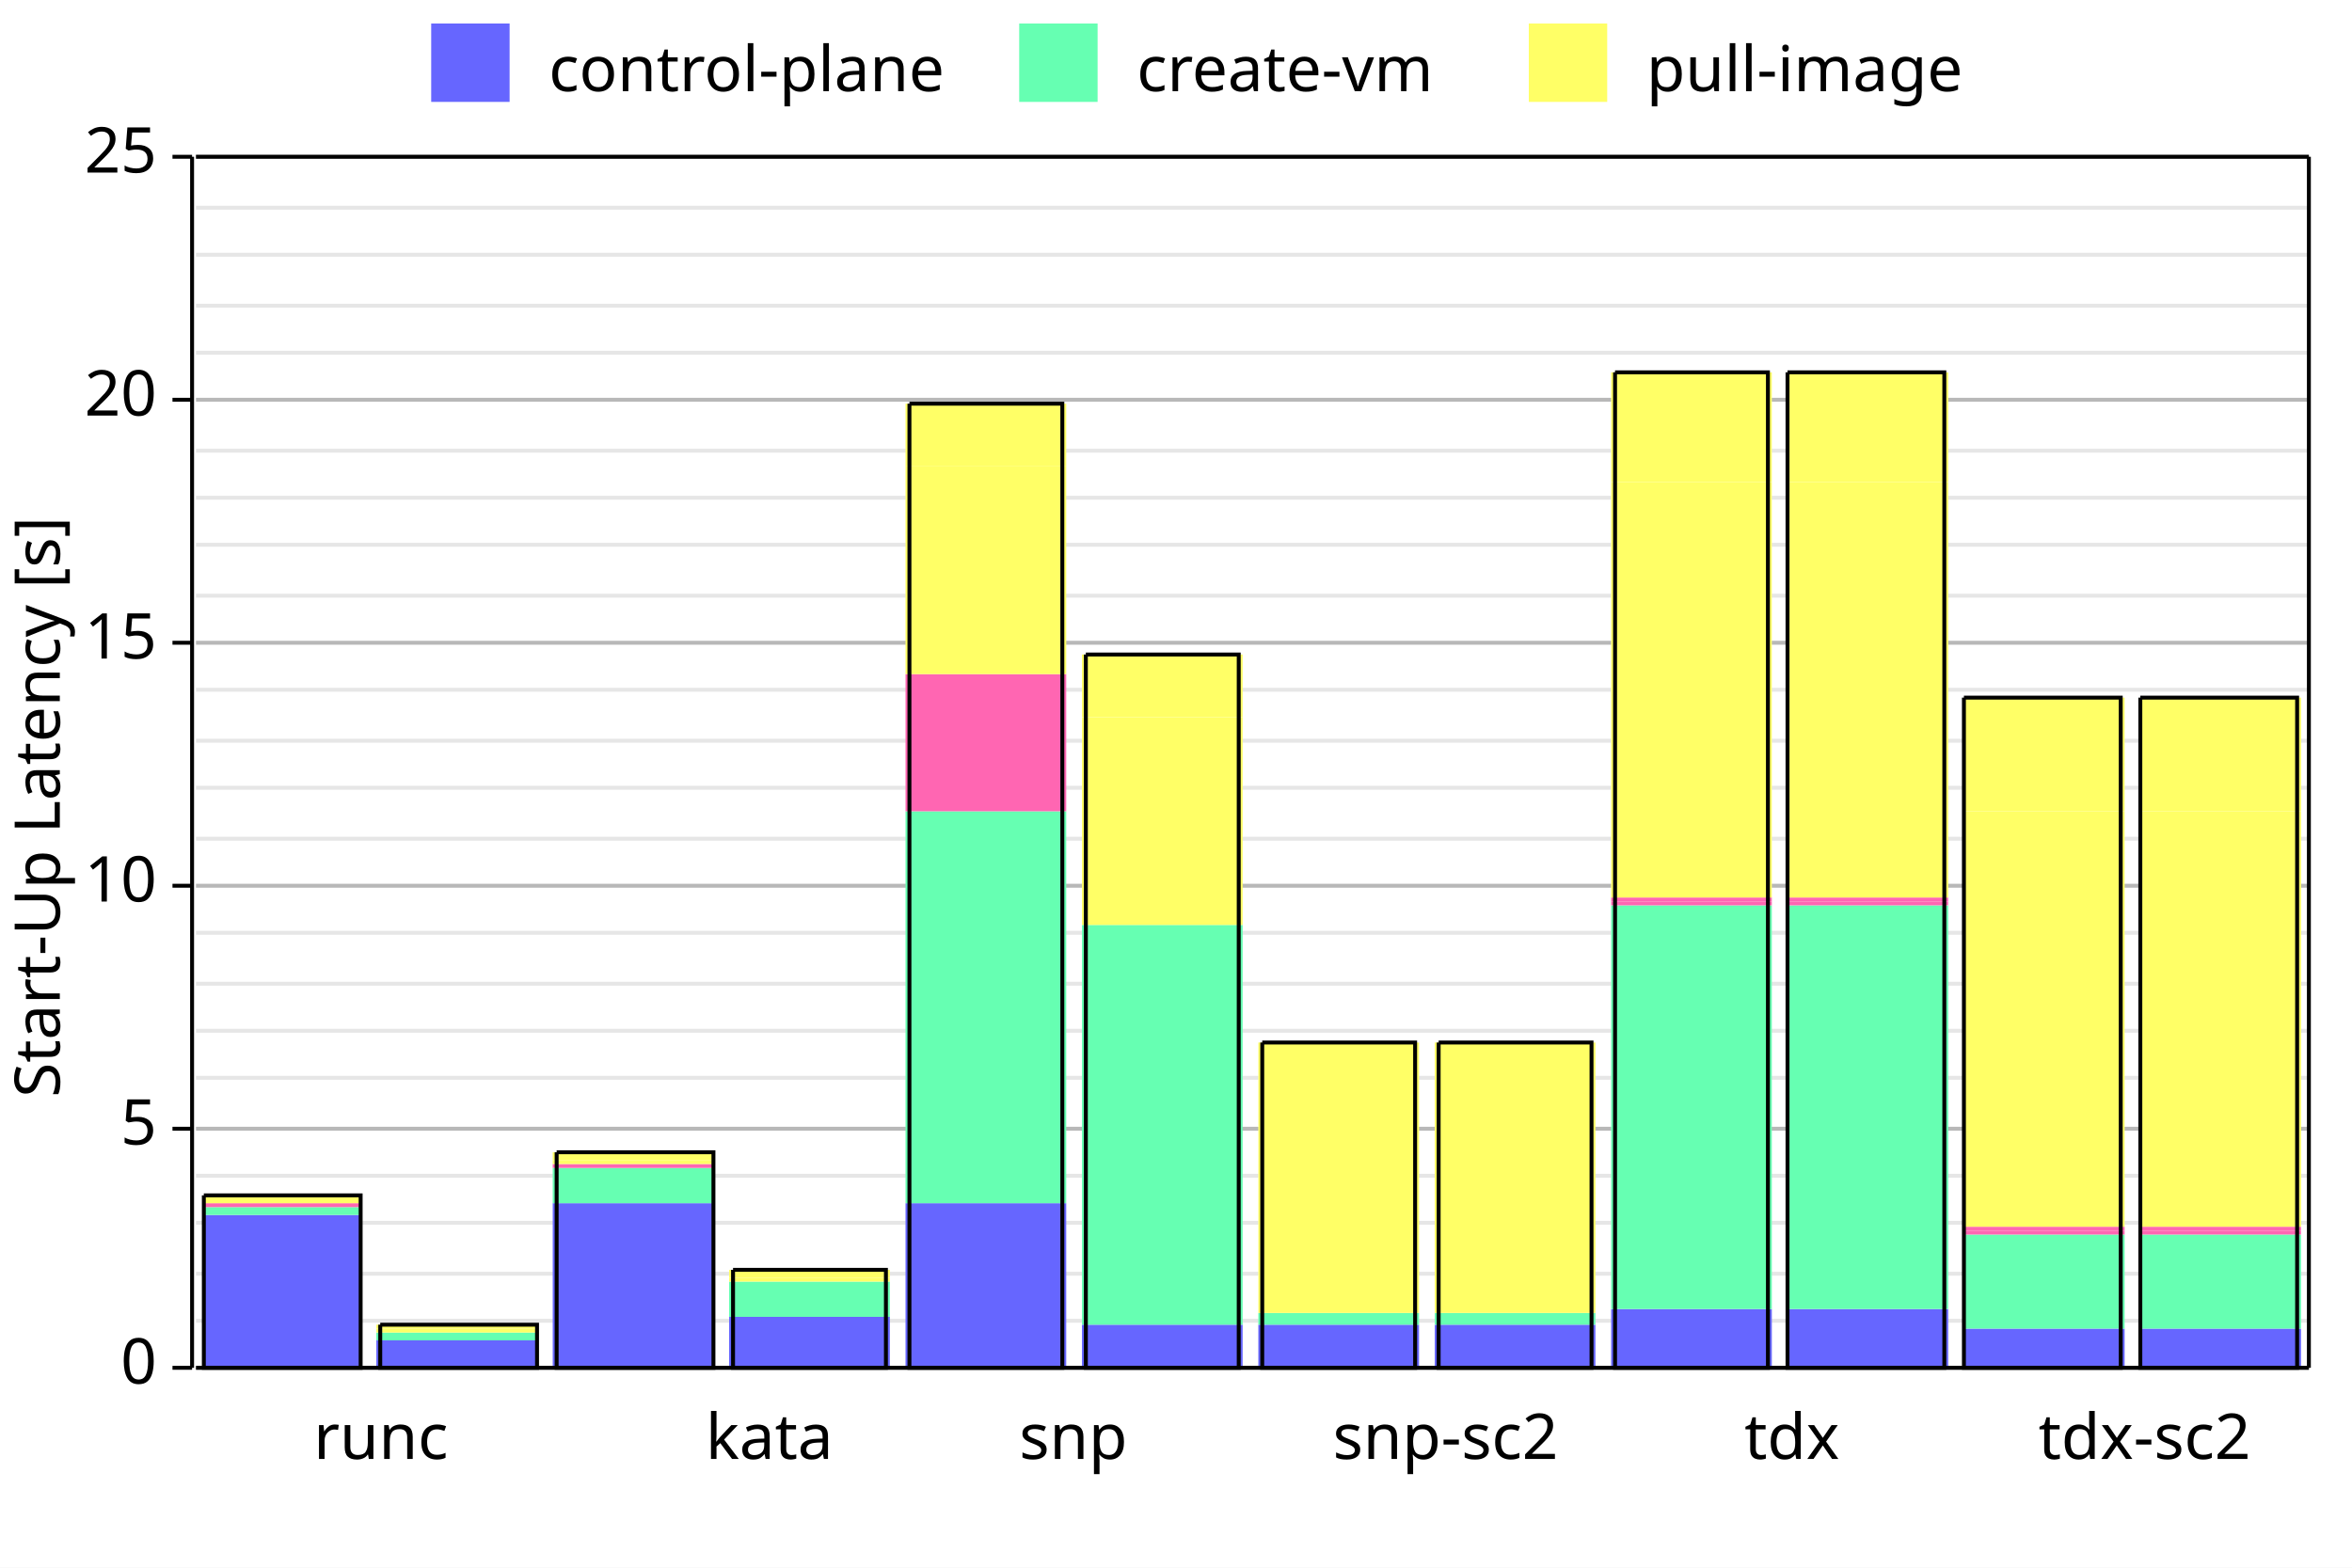
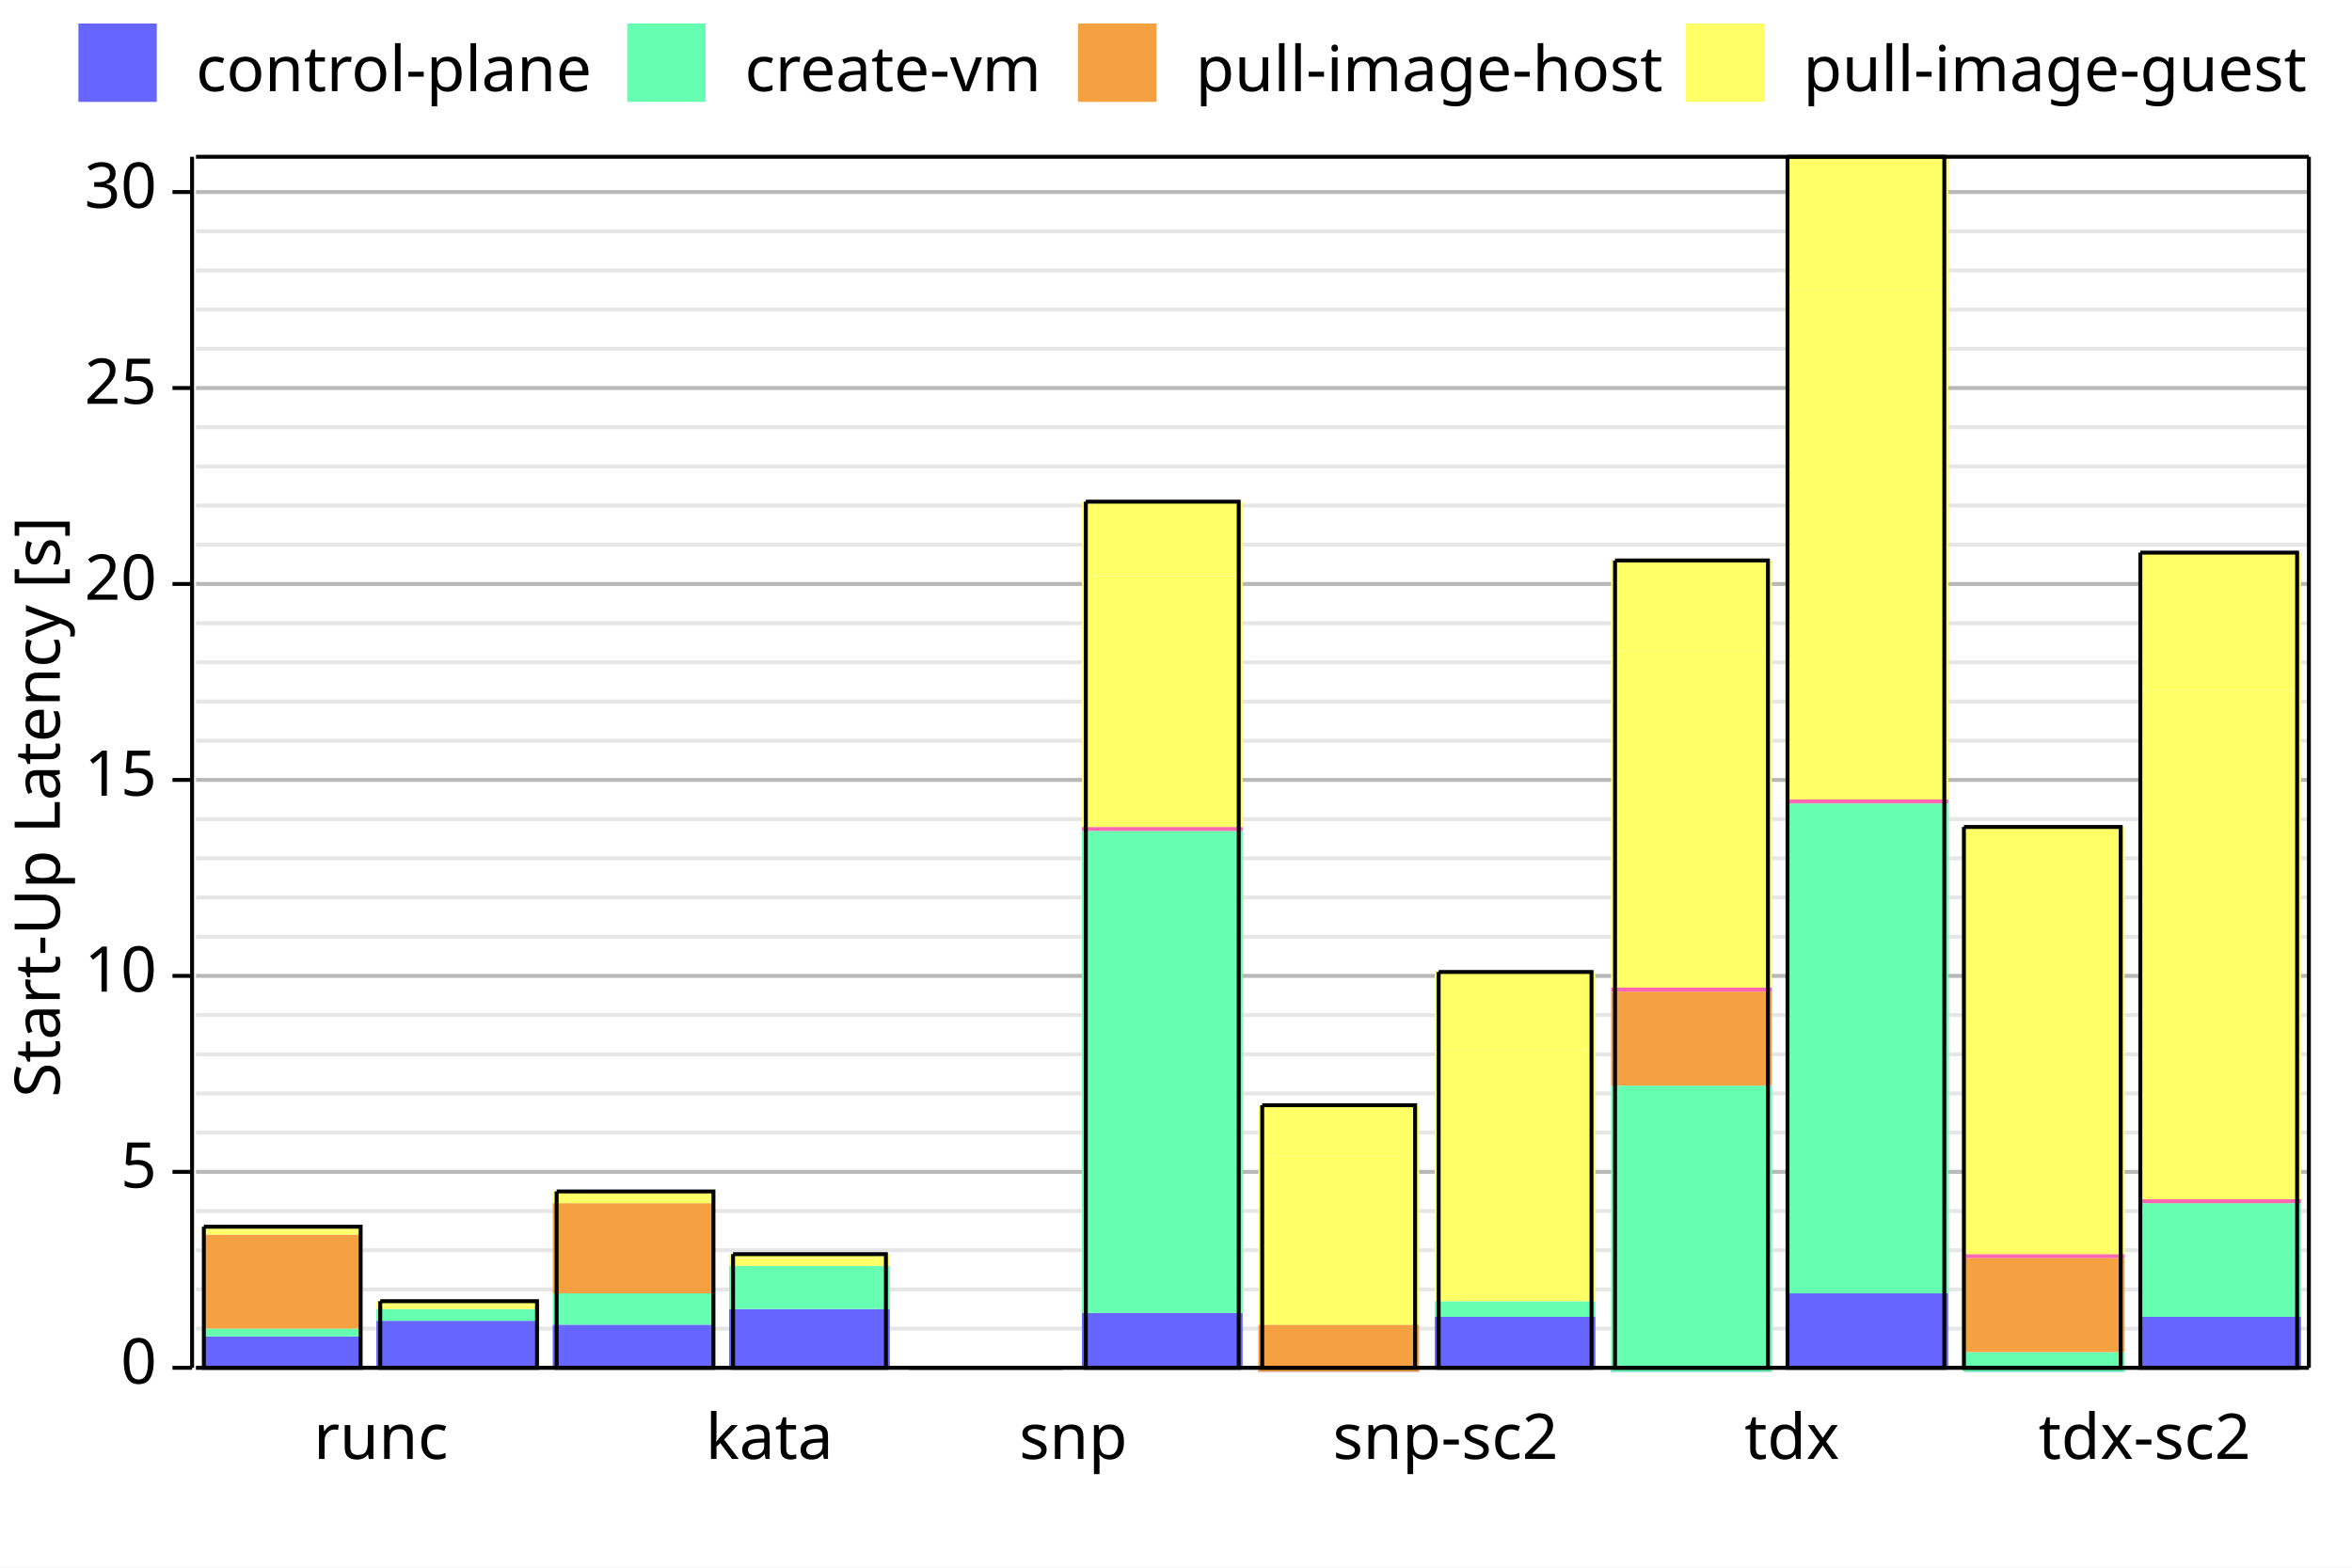
<svg xmlns="http://www.w3.org/2000/svg" width="600" height="400" viewBox="0 0 600 400">
  <rect x="0" y="0" width="600" height="400" opacity="1" fill="#FFFFFF" stroke="none" />
  <line opacity="0.1" stroke="#000000" stroke-width="1" x1="50" y1="349" x2="589" y2="349" />
-   <line opacity="0.1" stroke="#000000" stroke-width="1" x1="50" y1="337" x2="589" y2="337" />
-   <line opacity="0.1" stroke="#000000" stroke-width="1" x1="50" y1="325" x2="589" y2="325" />
-   <line opacity="0.1" stroke="#000000" stroke-width="1" x1="50" y1="312" x2="589" y2="312" />
-   <line opacity="0.1" stroke="#000000" stroke-width="1" x1="50" y1="300" x2="589" y2="300" />
-   <line opacity="0.1" stroke="#000000" stroke-width="1" x1="50" y1="288" x2="589" y2="288" />
-   <line opacity="0.1" stroke="#000000" stroke-width="1" x1="50" y1="275" x2="589" y2="275" />
-   <line opacity="0.1" stroke="#000000" stroke-width="1" x1="50" y1="263" x2="589" y2="263" />
-   <line opacity="0.1" stroke="#000000" stroke-width="1" x1="50" y1="251" x2="589" y2="251" />
-   <line opacity="0.1" stroke="#000000" stroke-width="1" x1="50" y1="238" x2="589" y2="238" />
-   <line opacity="0.1" stroke="#000000" stroke-width="1" x1="50" y1="226" x2="589" y2="226" />
-   <line opacity="0.1" stroke="#000000" stroke-width="1" x1="50" y1="214" x2="589" y2="214" />
-   <line opacity="0.1" stroke="#000000" stroke-width="1" x1="50" y1="201" x2="589" y2="201" />
+   <line opacity="0.1" stroke="#000000" stroke-width="1" x1="50" y1="339" x2="589" y2="339" />
+   <line opacity="0.1" stroke="#000000" stroke-width="1" x1="50" y1="329" x2="589" y2="329" />
+   <line opacity="0.1" stroke="#000000" stroke-width="1" x1="50" y1="319" x2="589" y2="319" />
+   <line opacity="0.1" stroke="#000000" stroke-width="1" x1="50" y1="309" x2="589" y2="309" />
+   <line opacity="0.1" stroke="#000000" stroke-width="1" x1="50" y1="299" x2="589" y2="299" />
+   <line opacity="0.1" stroke="#000000" stroke-width="1" x1="50" y1="289" x2="589" y2="289" />
+   <line opacity="0.1" stroke="#000000" stroke-width="1" x1="50" y1="279" x2="589" y2="279" />
+   <line opacity="0.1" stroke="#000000" stroke-width="1" x1="50" y1="269" x2="589" y2="269" />
+   <line opacity="0.1" stroke="#000000" stroke-width="1" x1="50" y1="259" x2="589" y2="259" />
+   <line opacity="0.1" stroke="#000000" stroke-width="1" x1="50" y1="249" x2="589" y2="249" />
+   <line opacity="0.1" stroke="#000000" stroke-width="1" x1="50" y1="239" x2="589" y2="239" />
+   <line opacity="0.1" stroke="#000000" stroke-width="1" x1="50" y1="229" x2="589" y2="229" />
+   <line opacity="0.1" stroke="#000000" stroke-width="1" x1="50" y1="219" x2="589" y2="219" />
+   <line opacity="0.1" stroke="#000000" stroke-width="1" x1="50" y1="209" x2="589" y2="209" />
+   <line opacity="0.1" stroke="#000000" stroke-width="1" x1="50" y1="199" x2="589" y2="199" />
  <line opacity="0.1" stroke="#000000" stroke-width="1" x1="50" y1="189" x2="589" y2="189" />
-   <line opacity="0.1" stroke="#000000" stroke-width="1" x1="50" y1="176" x2="589" y2="176" />
-   <line opacity="0.1" stroke="#000000" stroke-width="1" x1="50" y1="164" x2="589" y2="164" />
-   <line opacity="0.1" stroke="#000000" stroke-width="1" x1="50" y1="152" x2="589" y2="152" />
+   <line opacity="0.1" stroke="#000000" stroke-width="1" x1="50" y1="179" x2="589" y2="179" />
+   <line opacity="0.1" stroke="#000000" stroke-width="1" x1="50" y1="169" x2="589" y2="169" />
+   <line opacity="0.1" stroke="#000000" stroke-width="1" x1="50" y1="159" x2="589" y2="159" />
+   <line opacity="0.1" stroke="#000000" stroke-width="1" x1="50" y1="149" x2="589" y2="149" />
  <line opacity="0.1" stroke="#000000" stroke-width="1" x1="50" y1="139" x2="589" y2="139" />
-   <line opacity="0.1" stroke="#000000" stroke-width="1" x1="50" y1="127" x2="589" y2="127" />
-   <line opacity="0.1" stroke="#000000" stroke-width="1" x1="50" y1="115" x2="589" y2="115" />
-   <line opacity="0.1" stroke="#000000" stroke-width="1" x1="50" y1="102" x2="589" y2="102" />
-   <line opacity="0.1" stroke="#000000" stroke-width="1" x1="50" y1="90" x2="589" y2="90" />
-   <line opacity="0.1" stroke="#000000" stroke-width="1" x1="50" y1="78" x2="589" y2="78" />
-   <line opacity="0.1" stroke="#000000" stroke-width="1" x1="50" y1="65" x2="589" y2="65" />
-   <line opacity="0.1" stroke="#000000" stroke-width="1" x1="50" y1="53" x2="589" y2="53" />
-   <line opacity="0.1" stroke="#000000" stroke-width="1" x1="50" y1="40" x2="589" y2="40" />
+   <line opacity="0.1" stroke="#000000" stroke-width="1" x1="50" y1="129" x2="589" y2="129" />
+   <line opacity="0.1" stroke="#000000" stroke-width="1" x1="50" y1="119" x2="589" y2="119" />
+   <line opacity="0.1" stroke="#000000" stroke-width="1" x1="50" y1="109" x2="589" y2="109" />
+   <line opacity="0.1" stroke="#000000" stroke-width="1" x1="50" y1="99" x2="589" y2="99" />
+   <line opacity="0.1" stroke="#000000" stroke-width="1" x1="50" y1="89" x2="589" y2="89" />
+   <line opacity="0.1" stroke="#000000" stroke-width="1" x1="50" y1="79" x2="589" y2="79" />
+   <line opacity="0.1" stroke="#000000" stroke-width="1" x1="50" y1="69" x2="589" y2="69" />
+   <line opacity="0.1" stroke="#000000" stroke-width="1" x1="50" y1="59" x2="589" y2="59" />
+   <line opacity="0.1" stroke="#000000" stroke-width="1" x1="50" y1="49" x2="589" y2="49" />
  <line opacity="0.2" stroke="#000000" stroke-width="1" x1="50" y1="349" x2="589" y2="349" />
-   <line opacity="0.2" stroke="#000000" stroke-width="1" x1="50" y1="288" x2="589" y2="288" />
-   <line opacity="0.2" stroke="#000000" stroke-width="1" x1="50" y1="226" x2="589" y2="226" />
-   <line opacity="0.2" stroke="#000000" stroke-width="1" x1="50" y1="164" x2="589" y2="164" />
-   <line opacity="0.2" stroke="#000000" stroke-width="1" x1="50" y1="102" x2="589" y2="102" />
-   <line opacity="0.2" stroke="#000000" stroke-width="1" x1="50" y1="40" x2="589" y2="40" />
+   <line opacity="0.2" stroke="#000000" stroke-width="1" x1="50" y1="299" x2="589" y2="299" />
+   <line opacity="0.2" stroke="#000000" stroke-width="1" x1="50" y1="249" x2="589" y2="249" />
+   <line opacity="0.2" stroke="#000000" stroke-width="1" x1="50" y1="199" x2="589" y2="199" />
+   <line opacity="0.2" stroke="#000000" stroke-width="1" x1="50" y1="149" x2="589" y2="149" />
+   <line opacity="0.2" stroke="#000000" stroke-width="1" x1="50" y1="99" x2="589" y2="99" />
+   <line opacity="0.2" stroke="#000000" stroke-width="1" x1="50" y1="49" x2="589" y2="49" />
  <polyline fill="none" opacity="1" stroke="#000000" stroke-width="1" points="49,40 49,349 " />
  <text x="40" y="349" dy="0.5ex" text-anchor="end" font-family="sans-serif" font-size="16.129" opacity="1" fill="#000000">
0
</text>
  <polyline fill="none" opacity="1" stroke="#000000" stroke-width="1" points="44,349 49,349 " />
-   <text x="40" y="288" dy="0.5ex" text-anchor="end" font-family="sans-serif" font-size="16.129" opacity="1" fill="#000000">
+   <text x="40" y="299" dy="0.5ex" text-anchor="end" font-family="sans-serif" font-size="16.129" opacity="1" fill="#000000">
5
</text>
-   <polyline fill="none" opacity="1" stroke="#000000" stroke-width="1" points="44,288 49,288 " />
-   <text x="40" y="226" dy="0.5ex" text-anchor="end" font-family="sans-serif" font-size="16.129" opacity="1" fill="#000000">
+   <polyline fill="none" opacity="1" stroke="#000000" stroke-width="1" points="44,299 49,299 " />
+   <text x="40" y="249" dy="0.5ex" text-anchor="end" font-family="sans-serif" font-size="16.129" opacity="1" fill="#000000">
10
</text>
-   <polyline fill="none" opacity="1" stroke="#000000" stroke-width="1" points="44,226 49,226 " />
-   <text x="40" y="164" dy="0.5ex" text-anchor="end" font-family="sans-serif" font-size="16.129" opacity="1" fill="#000000">
+   <polyline fill="none" opacity="1" stroke="#000000" stroke-width="1" points="44,249 49,249 " />
+   <text x="40" y="199" dy="0.5ex" text-anchor="end" font-family="sans-serif" font-size="16.129" opacity="1" fill="#000000">
15
</text>
-   <polyline fill="none" opacity="1" stroke="#000000" stroke-width="1" points="44,164 49,164 " />
-   <text x="40" y="102" dy="0.5ex" text-anchor="end" font-family="sans-serif" font-size="16.129" opacity="1" fill="#000000">
+   <polyline fill="none" opacity="1" stroke="#000000" stroke-width="1" points="44,199 49,199 " />
+   <text x="40" y="149" dy="0.5ex" text-anchor="end" font-family="sans-serif" font-size="16.129" opacity="1" fill="#000000">
20
</text>
-   <polyline fill="none" opacity="1" stroke="#000000" stroke-width="1" points="44,102 49,102 " />
-   <text x="40" y="40" dy="0.5ex" text-anchor="end" font-family="sans-serif" font-size="16.129" opacity="1" fill="#000000">
+   <polyline fill="none" opacity="1" stroke="#000000" stroke-width="1" points="44,149 49,149 " />
+   <text x="40" y="99" dy="0.5ex" text-anchor="end" font-family="sans-serif" font-size="16.129" opacity="1" fill="#000000">
25
</text>
-   <polyline fill="none" opacity="1" stroke="#000000" stroke-width="1" points="44,40 49,40 " />
+   <polyline fill="none" opacity="1" stroke="#000000" stroke-width="1" points="44,99 49,99 " />
+   <text x="40" y="49" dy="0.5ex" text-anchor="end" font-family="sans-serif" font-size="16.129" opacity="1" fill="#000000">
+ 30
+ </text>
+   <polyline fill="none" opacity="1" stroke="#000000" stroke-width="1" points="44,49 49,49 " />
  <text x="3" y="280" dy="0.76em" text-anchor="start" font-family="sans-serif" font-size="16.129" opacity="1" fill="#000000" transform="rotate(270, 3, 280)">
Start-Up Latency [s]
</text>
-   <rect x="52" y="310" width="40" height="39" opacity="1" fill="#6666FF" stroke="none" />
-   <rect x="141" y="307" width="41" height="42" opacity="1" fill="#6666FF" stroke="none" />
-   <rect x="231" y="307" width="41" height="42" opacity="1" fill="#6666FF" stroke="none" />
-   <rect x="321" y="338" width="41" height="11" opacity="1" fill="#6666FF" stroke="none" />
-   <rect x="411" y="334" width="41" height="15" opacity="1" fill="#6666FF" stroke="none" />
-   <rect x="501" y="339" width="41" height="10" opacity="1" fill="#6666FF" stroke="none" />
-   <rect x="52" y="308" width="40" height="2" opacity="1" fill="#66FFB2" stroke="none" />
-   <rect x="141" y="298" width="41" height="9" opacity="1" fill="#66FFB2" stroke="none" />
-   <rect x="231" y="207" width="41" height="100" opacity="1" fill="#66FFB2" stroke="none" />
-   <rect x="321" y="335" width="41" height="3" opacity="1" fill="#66FFB2" stroke="none" />
-   <rect x="411" y="231" width="41" height="103" opacity="1" fill="#66FFB2" stroke="none" />
-   <rect x="501" y="315" width="41" height="24" opacity="1" fill="#66FFB2" stroke="none" />
-   <rect x="52" y="307" width="40" height="1" opacity="1" fill="#FF66B2" stroke="none" />
-   <rect x="141" y="297" width="41" height="1" opacity="1" fill="#FF66B2" stroke="none" />
-   <rect x="231" y="172" width="41" height="35" opacity="1" fill="#FF66B2" stroke="none" />
-   <rect x="321" y="335" width="41" height="0" opacity="1" fill="#FF66B2" stroke="none" />
-   <rect x="411" y="230" width="41" height="1" opacity="1" fill="#FF66B2" stroke="none" />
-   <rect x="501" y="314" width="41" height="1" opacity="1" fill="#FF66B2" stroke="none" />
-   <rect x="52" y="307" width="40" height="0" opacity="1" fill="#FF66B2" stroke="none" />
-   <rect x="141" y="297" width="41" height="0" opacity="1" fill="#FF66B2" stroke="none" />
-   <rect x="231" y="172" width="41" height="0" opacity="1" fill="#FF66B2" stroke="none" />
-   <rect x="321" y="335" width="41" height="0" opacity="1" fill="#FF66B2" stroke="none" />
-   <rect x="411" y="229" width="41" height="1" opacity="1" fill="#FF66B2" stroke="none" />
-   <rect x="501" y="313" width="41" height="1" opacity="1" fill="#FF66B2" stroke="none" />
-   <rect x="52" y="306" width="40" height="1" opacity="1" fill="#FFFF66" stroke="none" />
-   <rect x="141" y="296" width="41" height="1" opacity="1" fill="#FFFF66" stroke="none" />
-   <rect x="231" y="119" width="41" height="53" opacity="1" fill="#FFFF66" stroke="none" />
-   <rect x="321" y="282" width="41" height="53" opacity="1" fill="#FFFF66" stroke="none" />
-   <rect x="411" y="123" width="41" height="106" opacity="1" fill="#FFFF66" stroke="none" />
-   <rect x="501" y="207" width="41" height="106" opacity="1" fill="#FFFF66" stroke="none" />
-   <rect x="52" y="305" width="40" height="1" opacity="1" fill="#FFFF66" stroke="none" />
-   <rect x="141" y="294" width="41" height="2" opacity="1" fill="#FFFF66" stroke="none" />
-   <rect x="231" y="103" width="41" height="16" opacity="1" fill="#FFFF66" stroke="none" />
-   <rect x="321" y="266" width="41" height="16" opacity="1" fill="#FFFF66" stroke="none" />
-   <rect x="411" y="95" width="41" height="28" opacity="1" fill="#FFFF66" stroke="none" />
-   <rect x="501" y="178" width="41" height="29" opacity="1" fill="#FFFF66" stroke="none" />
-   <polyline fill="none" opacity="1" stroke="#000000" stroke-width="1" points="52,305 92,305 92,349 52,349 52,305 " />
-   <polyline fill="none" opacity="1" stroke="#000000" stroke-width="1" points="142,294 182,294 182,349 142,349 142,294 " />
-   <polyline fill="none" opacity="1" stroke="#000000" stroke-width="1" points="232,103 271,103 271,349 232,349 232,103 " />
-   <polyline fill="none" opacity="1" stroke="#000000" stroke-width="1" points="322,266 361,266 361,349 322,349 322,266 " />
-   <polyline fill="none" opacity="1" stroke="#000000" stroke-width="1" points="412,95 451,95 451,349 412,349 412,95 " />
-   <polyline fill="none" opacity="1" stroke="#000000" stroke-width="1" points="501,178 541,178 541,349 501,349 501,178 " />
-   <rect x="96" y="342" width="41" height="7" opacity="1" fill="#6666FF" stroke="none" />
-   <rect x="186" y="336" width="41" height="13" opacity="1" fill="#6666FF" stroke="none" />
-   <rect x="276" y="338" width="41" height="11" opacity="1" fill="#6666FF" stroke="none" />
-   <rect x="366" y="338" width="41" height="11" opacity="1" fill="#6666FF" stroke="none" />
-   <rect x="456" y="334" width="41" height="15" opacity="1" fill="#6666FF" stroke="none" />
-   <rect x="546" y="339" width="41" height="10" opacity="1" fill="#6666FF" stroke="none" />
-   <rect x="96" y="340" width="41" height="2" opacity="1" fill="#66FFB2" stroke="none" />
-   <rect x="186" y="327" width="41" height="9" opacity="1" fill="#66FFB2" stroke="none" />
-   <rect x="276" y="236" width="41" height="102" opacity="1" fill="#66FFB2" stroke="none" />
-   <rect x="366" y="335" width="41" height="3" opacity="1" fill="#66FFB2" stroke="none" />
-   <rect x="456" y="231" width="41" height="103" opacity="1" fill="#66FFB2" stroke="none" />
-   <rect x="546" y="315" width="41" height="24" opacity="1" fill="#66FFB2" stroke="none" />
-   <rect x="96" y="340" width="41" height="0" opacity="1" fill="#FF66B2" stroke="none" />
-   <rect x="186" y="327" width="41" height="0" opacity="1" fill="#FF66B2" stroke="none" />
-   <rect x="276" y="236" width="41" height="0" opacity="1" fill="#FF66B2" stroke="none" />
-   <rect x="366" y="335" width="41" height="0" opacity="1" fill="#FF66B2" stroke="none" />
-   <rect x="456" y="230" width="41" height="1" opacity="1" fill="#FF66B2" stroke="none" />
-   <rect x="546" y="314" width="41" height="1" opacity="1" fill="#FF66B2" stroke="none" />
-   <rect x="96" y="340" width="41" height="0" opacity="1" fill="#FF66B2" stroke="none" />
-   <rect x="186" y="327" width="41" height="0" opacity="1" fill="#FF66B2" stroke="none" />
-   <rect x="276" y="236" width="41" height="0" opacity="1" fill="#FF66B2" stroke="none" />
-   <rect x="366" y="335" width="41" height="0" opacity="1" fill="#FF66B2" stroke="none" />
-   <rect x="456" y="229" width="41" height="1" opacity="1" fill="#FF66B2" stroke="none" />
-   <rect x="546" y="313" width="41" height="1" opacity="1" fill="#FF66B2" stroke="none" />
-   <rect x="96" y="339" width="41" height="1" opacity="1" fill="#FFFF66" stroke="none" />
-   <rect x="186" y="326" width="41" height="1" opacity="1" fill="#FFFF66" stroke="none" />
-   <rect x="276" y="183" width="41" height="53" opacity="1" fill="#FFFF66" stroke="none" />
-   <rect x="366" y="282" width="41" height="53" opacity="1" fill="#FFFF66" stroke="none" />
-   <rect x="456" y="123" width="41" height="106" opacity="1" fill="#FFFF66" stroke="none" />
-   <rect x="546" y="207" width="41" height="106" opacity="1" fill="#FFFF66" stroke="none" />
-   <rect x="96" y="338" width="41" height="1" opacity="1" fill="#FFFF66" stroke="none" />
-   <rect x="186" y="324" width="41" height="2" opacity="1" fill="#FFFF66" stroke="none" />
-   <rect x="276" y="167" width="41" height="16" opacity="1" fill="#FFFF66" stroke="none" />
-   <rect x="366" y="266" width="41" height="16" opacity="1" fill="#FFFF66" stroke="none" />
-   <rect x="456" y="95" width="41" height="28" opacity="1" fill="#FFFF66" stroke="none" />
-   <rect x="546" y="178" width="41" height="29" opacity="1" fill="#FFFF66" stroke="none" />
-   <polyline fill="none" opacity="1" stroke="#000000" stroke-width="1" points="97,338 137,338 137,349 97,349 97,338 " />
-   <polyline fill="none" opacity="1" stroke="#000000" stroke-width="1" points="187,324 226,324 226,349 187,349 187,324 " />
-   <polyline fill="none" opacity="1" stroke="#000000" stroke-width="1" points="277,167 316,167 316,349 277,349 277,167 " />
-   <polyline fill="none" opacity="1" stroke="#000000" stroke-width="1" points="367,266 406,266 406,349 367,349 367,266 " />
-   <polyline fill="none" opacity="1" stroke="#000000" stroke-width="1" points="456,95 496,95 496,349 456,349 456,95 " />
-   <polyline fill="none" opacity="1" stroke="#000000" stroke-width="1" points="546,178 586,178 586,349 546,349 546,178 " />
+   <rect x="52" y="341" width="40" height="8" opacity="1" fill="#6666FF" stroke="none" />
+   <rect x="141" y="338" width="41" height="11" opacity="1" fill="#6666FF" stroke="none" />
+   <rect x="231" y="349" width="41" height="0" opacity="1" fill="#6666FF" stroke="none" />
+   <rect x="321" y="349" width="41" height="1" opacity="1" fill="#6666FF" stroke="none" />
+   <rect x="411" y="349" width="41" height="1" opacity="1" fill="#6666FF" stroke="none" />
+   <rect x="501" y="349" width="41" height="1" opacity="1" fill="#6666FF" stroke="none" />
+   <rect x="52" y="339" width="40" height="2" opacity="1" fill="#66FFB2" stroke="none" />
+   <rect x="141" y="330" width="41" height="8" opacity="1" fill="#66FFB2" stroke="none" />
+   <rect x="231" y="349" width="41" height="0" opacity="1" fill="#66FFB2" stroke="none" />
+   <rect x="321" y="350" width="41" height="0" opacity="1" fill="#66FFB2" stroke="none" />
+   <rect x="411" y="277" width="41" height="73" opacity="1" fill="#66FFB2" stroke="none" />
+   <rect x="501" y="345" width="41" height="5" opacity="1" fill="#66FFB2" stroke="none" />
+   <rect x="52" y="315" width="40" height="24" opacity="1" fill="#F5A142" stroke="none" />
+   <rect x="141" y="307" width="41" height="23" opacity="1" fill="#F5A142" stroke="none" />
+   <rect x="231" y="349" width="41" height="0" opacity="1" fill="#F5A142" stroke="none" />
+   <rect x="321" y="338" width="41" height="12" opacity="1" fill="#F5A142" stroke="none" />
+   <rect x="411" y="253" width="41" height="24" opacity="1" fill="#F5A142" stroke="none" />
+   <rect x="501" y="321" width="41" height="24" opacity="1" fill="#F5A142" stroke="none" />
+   <rect x="52" y="315" width="40" height="0" opacity="1" fill="#FF66B2" stroke="none" />
+   <rect x="141" y="307" width="41" height="0" opacity="1" fill="#FF66B2" stroke="none" />
+   <rect x="231" y="349" width="41" height="0" opacity="1" fill="#FF66B2" stroke="none" />
+   <rect x="321" y="338" width="41" height="0" opacity="1" fill="#FF66B2" stroke="none" />
+   <rect x="411" y="253" width="41" height="0" opacity="1" fill="#FF66B2" stroke="none" />
+   <rect x="501" y="321" width="41" height="0" opacity="1" fill="#FF66B2" stroke="none" />
+   <rect x="52" y="315" width="40" height="0" opacity="1" fill="#FF66B2" stroke="none" />
+   <rect x="141" y="307" width="41" height="0" opacity="1" fill="#FF66B2" stroke="none" />
+   <rect x="231" y="349" width="41" height="0" opacity="1" fill="#FF66B2" stroke="none" />
+   <rect x="321" y="338" width="41" height="0" opacity="1" fill="#FF66B2" stroke="none" />
+   <rect x="411" y="252" width="41" height="1" opacity="1" fill="#FF66B2" stroke="none" />
+   <rect x="501" y="320" width="41" height="1" opacity="1" fill="#FF66B2" stroke="none" />
+   <rect x="52" y="314" width="40" height="1" opacity="1" fill="#FFFF66" stroke="none" />
+   <rect x="141" y="306" width="41" height="1" opacity="1" fill="#FFFF66" stroke="none" />
+   <rect x="231" y="349" width="41" height="0" opacity="1" fill="#FFFF66" stroke="none" />
+   <rect x="321" y="295" width="41" height="43" opacity="1" fill="#FFFF66" stroke="none" />
+   <rect x="411" y="166" width="41" height="86" opacity="1" fill="#FFFF66" stroke="none" />
+   <rect x="501" y="234" width="41" height="86" opacity="1" fill="#FFFF66" stroke="none" />
+   <rect x="52" y="313" width="40" height="1" opacity="1" fill="#FFFF66" stroke="none" />
+   <rect x="141" y="304" width="41" height="2" opacity="1" fill="#FFFF66" stroke="none" />
+   <rect x="231" y="349" width="41" height="0" opacity="1" fill="#FFFF66" stroke="none" />
+   <rect x="321" y="282" width="41" height="13" opacity="1" fill="#FFFF66" stroke="none" />
+   <rect x="411" y="143" width="41" height="23" opacity="1" fill="#FFFF66" stroke="none" />
+   <rect x="501" y="211" width="41" height="23" opacity="1" fill="#FFFF66" stroke="none" />
+   <polyline fill="none" opacity="1" stroke="#000000" stroke-width="1" points="52,313 92,313 92,349 52,349 52,313 " />
+   <polyline fill="none" opacity="1" stroke="#000000" stroke-width="1" points="142,304 182,304 182,349 142,349 142,304 " />
+   <polyline fill="none" opacity="1" stroke="#000000" stroke-width="1" points="232,349 271,349 271,349 232,349 232,349 " />
+   <polyline fill="none" opacity="1" stroke="#000000" stroke-width="1" points="322,282 361,282 361,349 322,349 322,282 " />
+   <polyline fill="none" opacity="1" stroke="#000000" stroke-width="1" points="412,143 451,143 451,349 412,349 412,143 " />
+   <polyline fill="none" opacity="1" stroke="#000000" stroke-width="1" points="501,211 541,211 541,349 501,349 501,211 " />
+   <rect x="96" y="337" width="41" height="12" opacity="1" fill="#6666FF" stroke="none" />
+   <rect x="186" y="334" width="41" height="15" opacity="1" fill="#6666FF" stroke="none" />
+   <rect x="276" y="335" width="41" height="14" opacity="1" fill="#6666FF" stroke="none" />
+   <rect x="366" y="336" width="41" height="13" opacity="1" fill="#6666FF" stroke="none" />
+   <rect x="456" y="330" width="41" height="19" opacity="1" fill="#6666FF" stroke="none" />
+   <rect x="546" y="336" width="41" height="13" opacity="1" fill="#6666FF" stroke="none" />
+   <rect x="96" y="334" width="41" height="3" opacity="1" fill="#66FFB2" stroke="none" />
+   <rect x="186" y="323" width="41" height="11" opacity="1" fill="#66FFB2" stroke="none" />
+   <rect x="276" y="212" width="41" height="123" opacity="1" fill="#66FFB2" stroke="none" />
+   <rect x="366" y="332" width="41" height="4" opacity="1" fill="#66FFB2" stroke="none" />
+   <rect x="456" y="205" width="41" height="125" opacity="1" fill="#66FFB2" stroke="none" />
+   <rect x="546" y="307" width="41" height="29" opacity="1" fill="#66FFB2" stroke="none" />
+   <rect x="96" y="334" width="41" height="0" opacity="1" fill="#F5A142" stroke="none" />
+   <rect x="186" y="323" width="41" height="0" opacity="1" fill="#F5A142" stroke="none" />
+   <rect x="276" y="212" width="41" height="0" opacity="1" fill="#F5A142" stroke="none" />
+   <rect x="366" y="332" width="41" height="0" opacity="1" fill="#F5A142" stroke="none" />
+   <rect x="456" y="205" width="41" height="0" opacity="1" fill="#F5A142" stroke="none" />
+   <rect x="546" y="307" width="41" height="0" opacity="1" fill="#F5A142" stroke="none" />
+   <rect x="96" y="334" width="41" height="0" opacity="1" fill="#FF66B2" stroke="none" />
+   <rect x="186" y="323" width="41" height="0" opacity="1" fill="#FF66B2" stroke="none" />
+   <rect x="276" y="212" width="41" height="0" opacity="1" fill="#FF66B2" stroke="none" />
+   <rect x="366" y="332" width="41" height="0" opacity="1" fill="#FF66B2" stroke="none" />
+   <rect x="456" y="204" width="41" height="1" opacity="1" fill="#FF66B2" stroke="none" />
+   <rect x="546" y="306" width="41" height="1" opacity="1" fill="#FF66B2" stroke="none" />
+   <rect x="96" y="334" width="41" height="0" opacity="1" fill="#FF66B2" stroke="none" />
+   <rect x="186" y="323" width="41" height="0" opacity="1" fill="#FF66B2" stroke="none" />
+   <rect x="276" y="211" width="41" height="1" opacity="1" fill="#FF66B2" stroke="none" />
+   <rect x="366" y="332" width="41" height="0" opacity="1" fill="#FF66B2" stroke="none" />
+   <rect x="456" y="204" width="41" height="0" opacity="1" fill="#FF66B2" stroke="none" />
+   <rect x="546" y="306" width="41" height="0" opacity="1" fill="#FF66B2" stroke="none" />
+   <rect x="96" y="333" width="41" height="1" opacity="1" fill="#FFFF66" stroke="none" />
+   <rect x="186" y="321" width="41" height="2" opacity="1" fill="#FFFF66" stroke="none" />
+   <rect x="276" y="147" width="41" height="64" opacity="1" fill="#FFFF66" stroke="none" />
+   <rect x="366" y="268" width="41" height="64" opacity="1" fill="#FFFF66" stroke="none" />
+   <rect x="456" y="74" width="41" height="130" opacity="1" fill="#FFFF66" stroke="none" />
+   <rect x="546" y="176" width="41" height="130" opacity="1" fill="#FFFF66" stroke="none" />
+   <rect x="96" y="332" width="41" height="1" opacity="1" fill="#FFFF66" stroke="none" />
+   <rect x="186" y="320" width="41" height="1" opacity="1" fill="#FFFF66" stroke="none" />
+   <rect x="276" y="128" width="41" height="19" opacity="1" fill="#FFFF66" stroke="none" />
+   <rect x="366" y="248" width="41" height="20" opacity="1" fill="#FFFF66" stroke="none" />
+   <rect x="456" y="40" width="41" height="34" opacity="1" fill="#FFFF66" stroke="none" />
+   <rect x="546" y="141" width="41" height="35" opacity="1" fill="#FFFF66" stroke="none" />
+   <polyline fill="none" opacity="1" stroke="#000000" stroke-width="1" points="97,332 137,332 137,349 97,349 97,332 " />
+   <polyline fill="none" opacity="1" stroke="#000000" stroke-width="1" points="187,320 226,320 226,349 187,349 187,320 " />
+   <polyline fill="none" opacity="1" stroke="#000000" stroke-width="1" points="277,128 316,128 316,349 277,349 277,128 " />
+   <polyline fill="none" opacity="1" stroke="#000000" stroke-width="1" points="367,248 406,248 406,349 367,349 367,248 " />
+   <polyline fill="none" opacity="1" stroke="#000000" stroke-width="1" points="456,40 496,40 496,349 456,349 456,40 " />
+   <polyline fill="none" opacity="1" stroke="#000000" stroke-width="1" points="546,141 586,141 586,349 546,349 546,141 " />
  <polyline fill="none" opacity="1" stroke="#000000" stroke-width="1" points="50,40 589,40 " />
  <polyline fill="none" opacity="1" stroke="#000000" stroke-width="1" points="589,349 589,40 " />
  <polyline fill="none" opacity="1" stroke="#000000" stroke-width="1" points="50,349 589,349 " />
  <text x="80" y="360" dy="0.76em" text-anchor="start" font-family="sans-serif" font-size="16.129" opacity="1" fill="#000000">
runc
</text>
  <text x="180" y="360" dy="0.76em" text-anchor="start" font-family="sans-serif" font-size="16.129" opacity="1" fill="#000000">
kata
</text>
  <text x="260" y="360" dy="0.76em" text-anchor="start" font-family="sans-serif" font-size="16.129" opacity="1" fill="#000000">
snp
</text>
  <text x="340" y="360" dy="0.76em" text-anchor="start" font-family="sans-serif" font-size="16.129" opacity="1" fill="#000000">
snp-sc2
</text>
  <text x="445" y="360" dy="0.76em" text-anchor="start" font-family="sans-serif" font-size="16.129" opacity="1" fill="#000000">
tdx
</text>
  <text x="520" y="360" dy="0.76em" text-anchor="start" font-family="sans-serif" font-size="16.129" opacity="1" fill="#000000">
tdx-sc2
</text>
-   <rect x="110" y="6" width="20" height="20" opacity="1" fill="#6666FF" stroke="none" />
-   <text x="140" y="11" dy="0.76em" text-anchor="start" font-family="sans-serif" font-size="16.129" opacity="1" fill="#000000">
+   <rect x="20" y="6" width="20" height="20" opacity="1" fill="#6666FF" stroke="none" />
+   <text x="50" y="11" dy="0.76em" text-anchor="start" font-family="sans-serif" font-size="16.129" opacity="1" fill="#000000">
control-plane
</text>
-   <rect x="260" y="6" width="20" height="20" opacity="1" fill="#66FFB2" stroke="none" />
-   <text x="290" y="11" dy="0.76em" text-anchor="start" font-family="sans-serif" font-size="16.129" opacity="1" fill="#000000">
+   <rect x="160" y="6" width="20" height="20" opacity="1" fill="#66FFB2" stroke="none" />
+   <text x="190" y="11" dy="0.76em" text-anchor="start" font-family="sans-serif" font-size="16.129" opacity="1" fill="#000000">
create-vm
</text>
-   <rect x="390" y="6" width="20" height="20" opacity="1" fill="#FFFF66" stroke="none" />
-   <text x="420" y="11" dy="0.76em" text-anchor="start" font-family="sans-serif" font-size="16.129" opacity="1" fill="#000000">
- pull-image
+   <rect x="275" y="6" width="20" height="20" opacity="1" fill="#F5A142" stroke="none" />
+   <text x="305" y="11" dy="0.76em" text-anchor="start" font-family="sans-serif" font-size="16.129" opacity="1" fill="#000000">
+ pull-image-host
+ </text>
+   <rect x="430" y="6" width="20" height="20" opacity="1" fill="#FFFF66" stroke="none" />
+   <text x="460" y="11" dy="0.76em" text-anchor="start" font-family="sans-serif" font-size="16.129" opacity="1" fill="#000000">
+ pull-image-guest
</text>
</svg>
